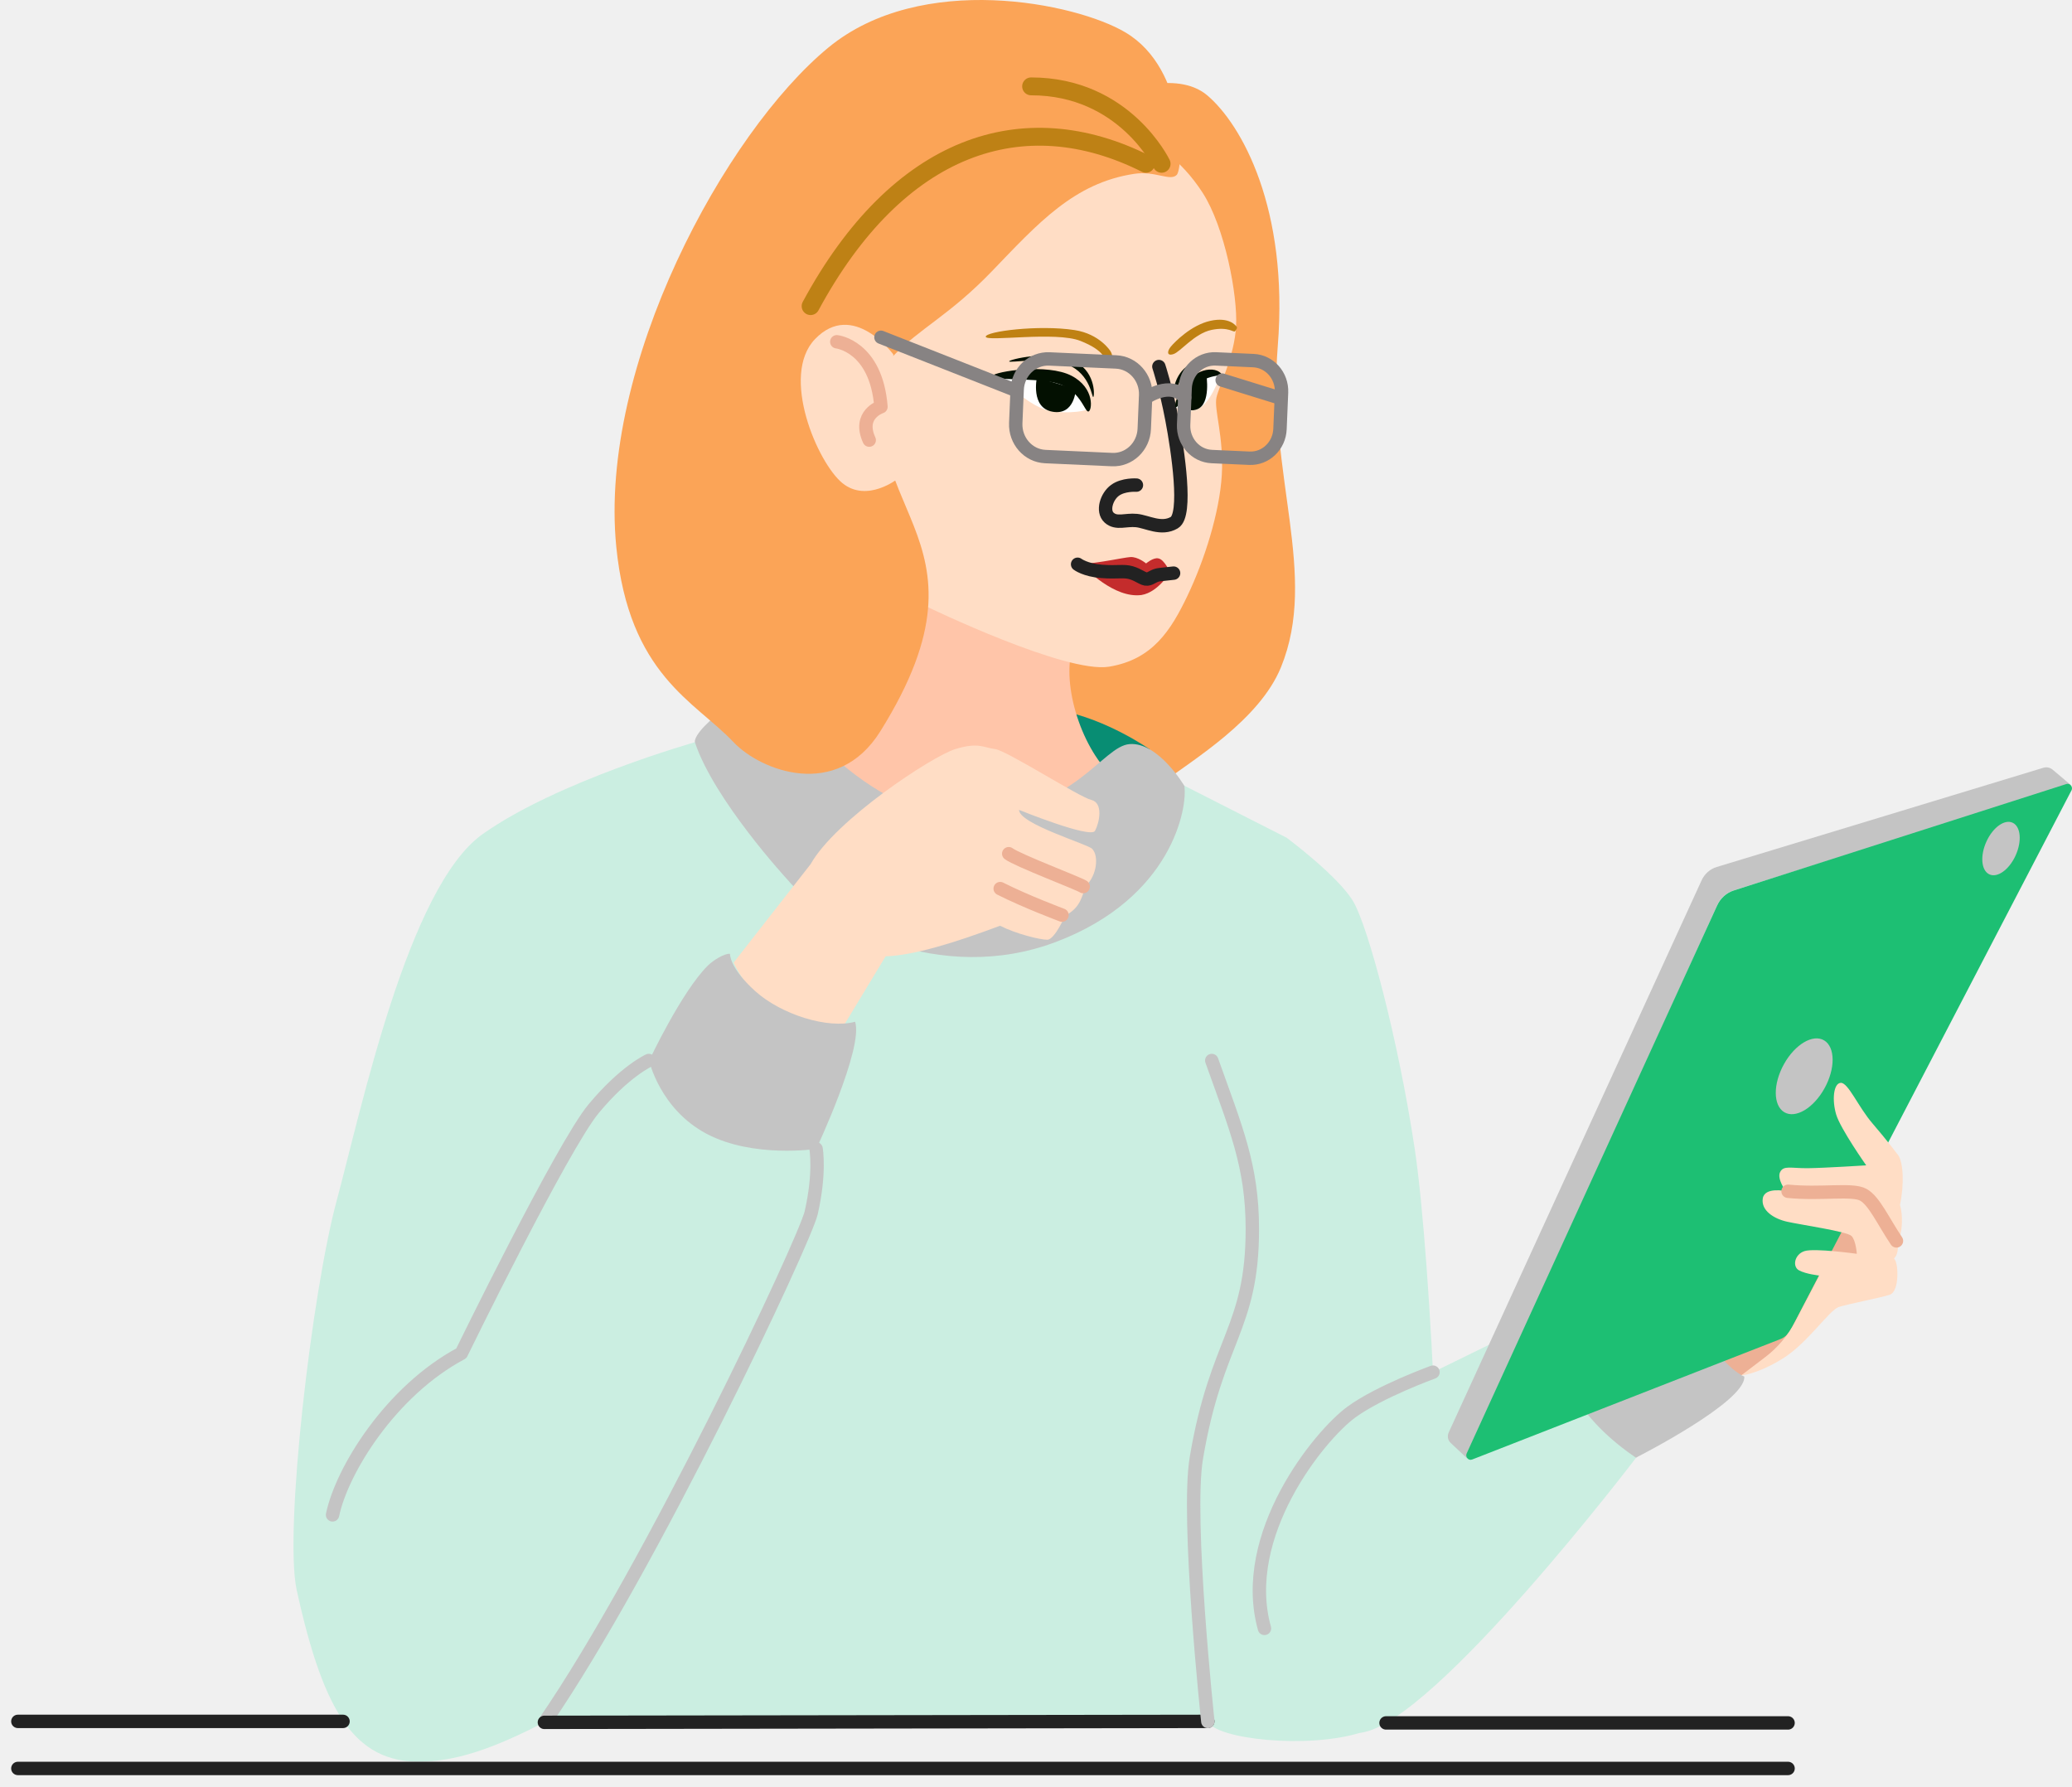
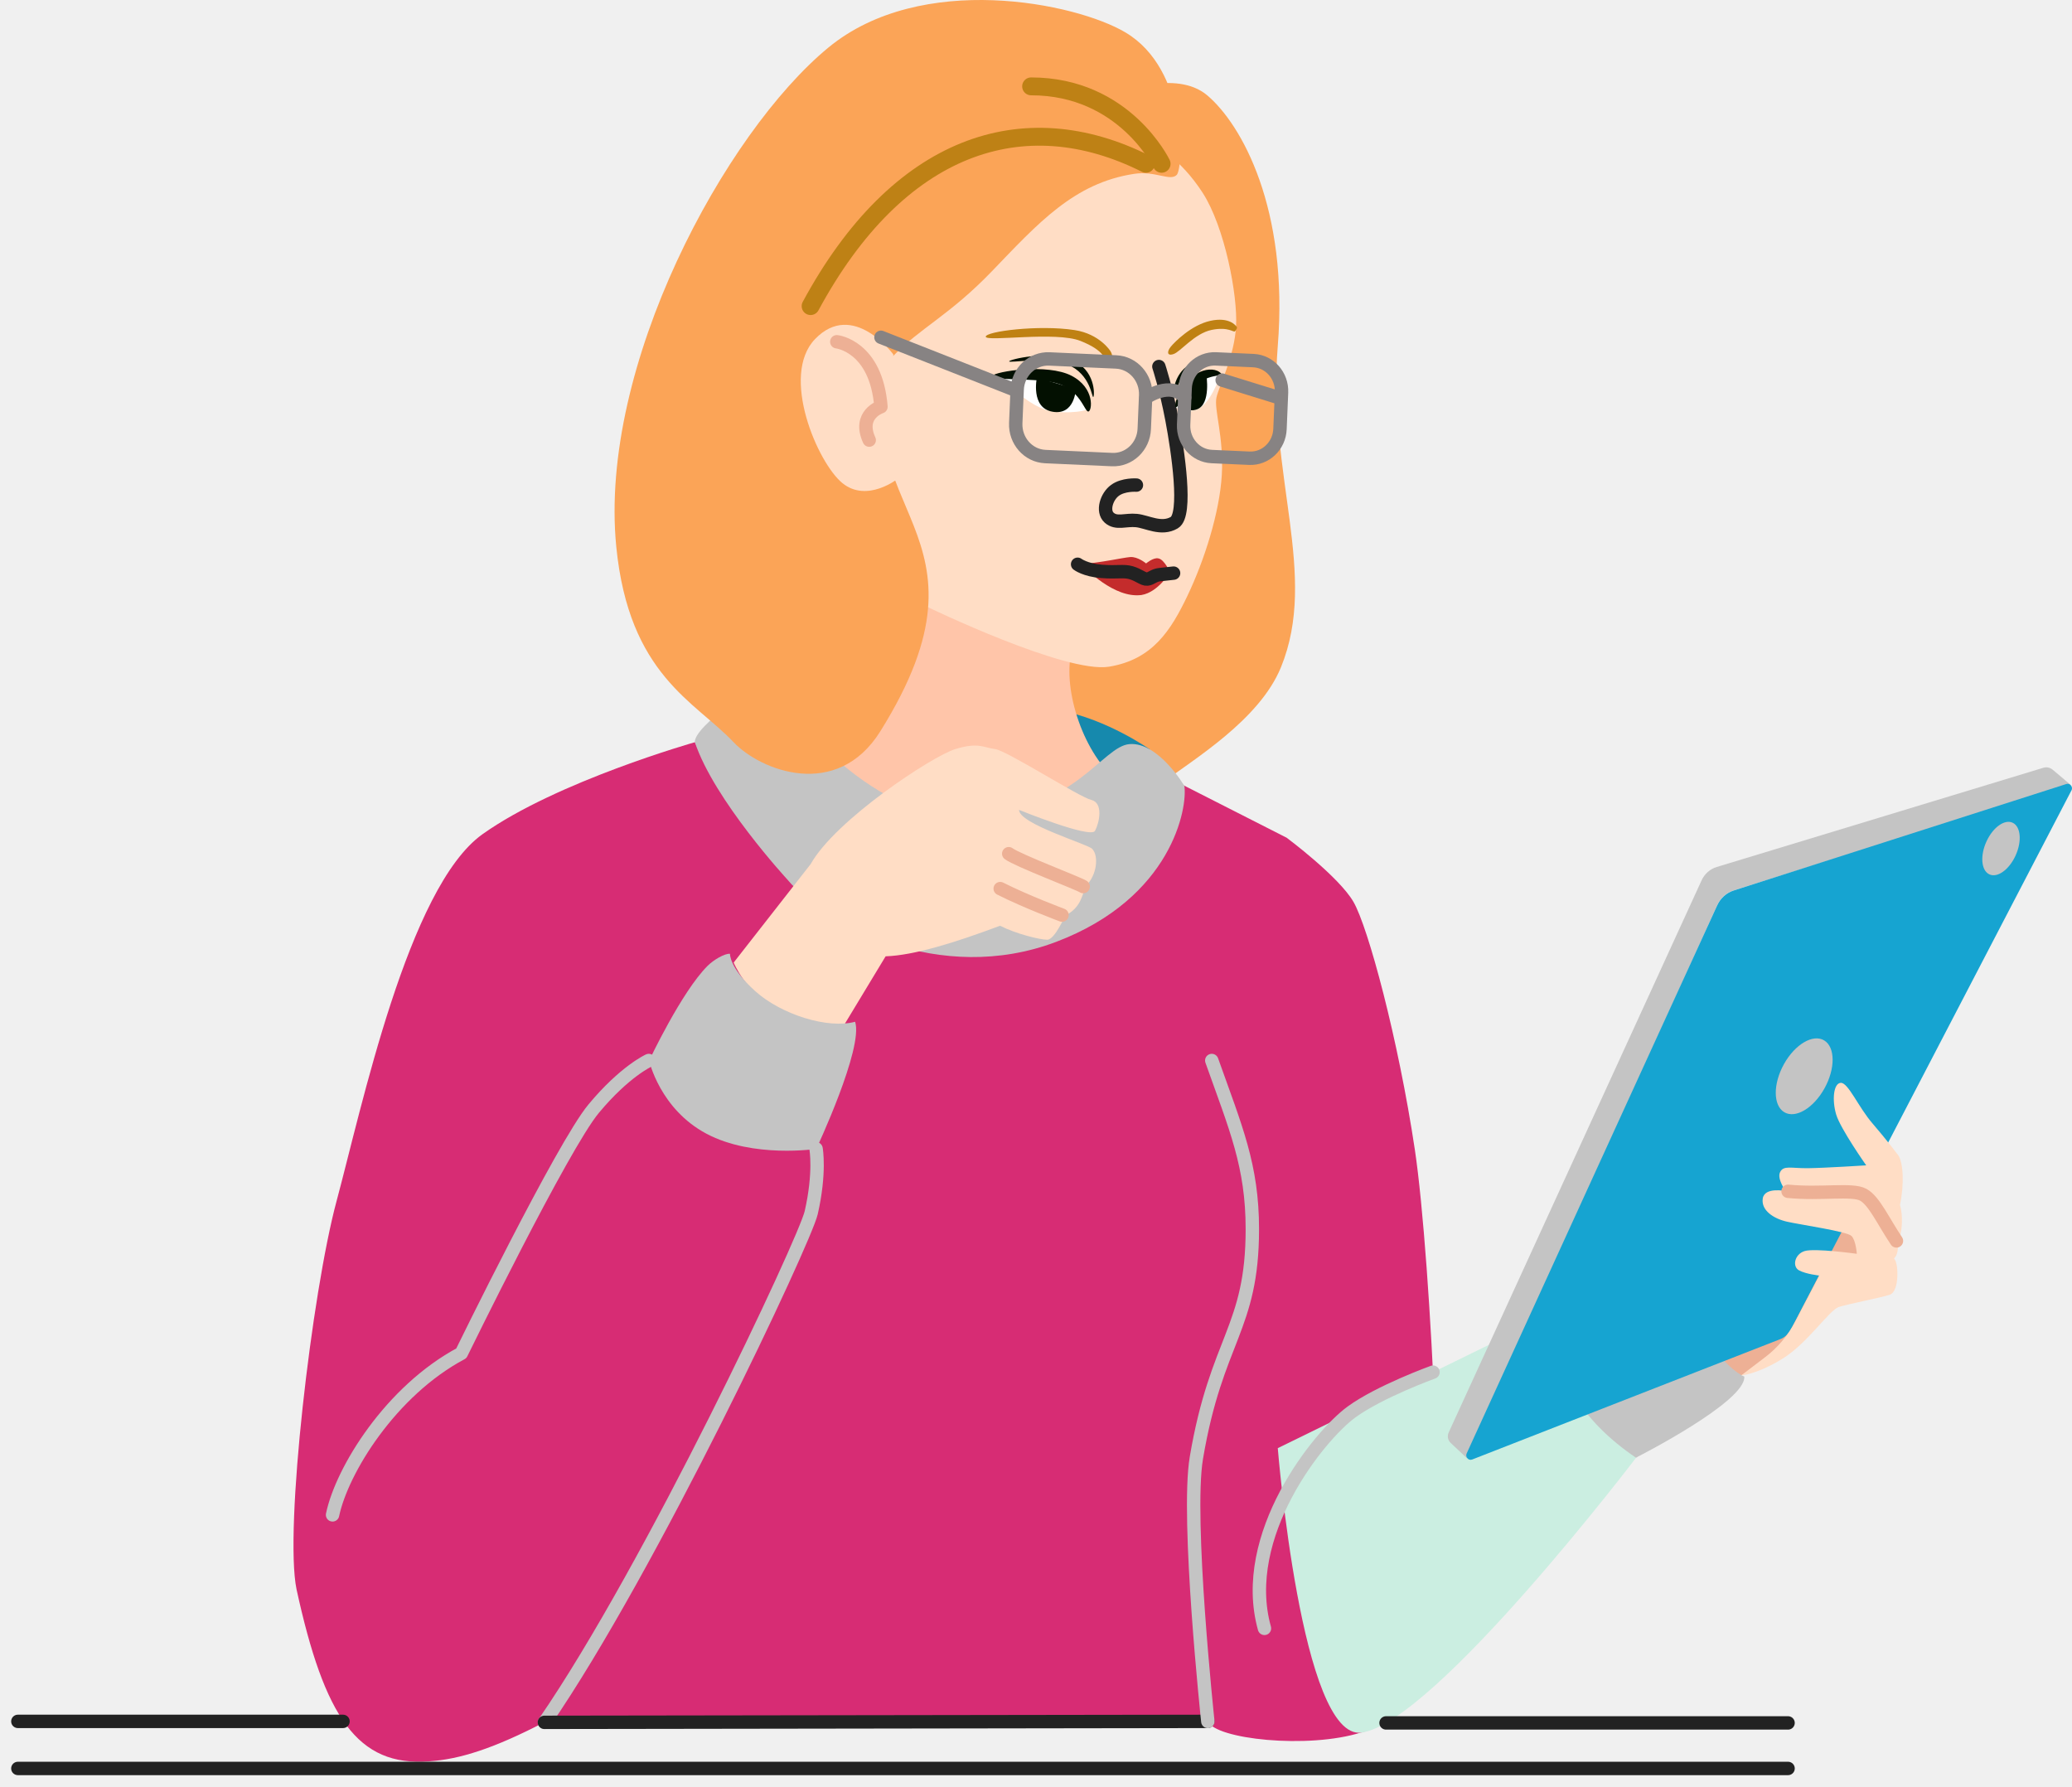
<svg xmlns="http://www.w3.org/2000/svg" width="116" height="100" viewBox="0 0 116 100" fill="none">
-   <path d="M76.213 96.992C78.16 96.373 79.368 95.481 80.189 92.576C81.009 89.67 80.137 70.545 79.208 64.35C78.279 58.155 76.594 51.905 75.773 50.487C74.953 49.069 72.032 46.896 72.032 46.896L63.992 42.808C63.992 42.808 58.703 46.725 51.77 47.24C41.421 48.011 38.907 41.549 38.907 41.549C38.907 41.549 31.172 43.738 27.01 46.702C22.851 49.666 20.237 62.064 18.846 67.225C17.455 72.386 15.911 85.625 16.601 88.968C18.16 96.121 20.009 98.903 24.019 98.6C25.734 98.492 27.67 97.872 30.482 96.407L67.621 96.353C68.008 97.361 73.237 97.93 76.217 96.981L76.213 96.992Z" fill="#CBEEE1" />
-   <path d="M62.582 5.222C62.582 5.222 65.834 3.858 67.583 5.334C69.519 6.969 72.152 11.692 71.536 19.367C70.954 26.605 73.83 32.169 71.715 37.352C70.511 40.305 66.83 42.502 65.013 43.869C62.686 45.624 57.73 39.255 57.73 39.255V4.834L62.585 5.222H62.582Z" fill="#FBA457" />
-   <path d="M97.497 76.996C95.137 76.287 94.055 73.776 94.301 71.405L104.315 66.88V71.138L99.743 75.679L97.497 76.996Z" fill="#EDB095" />
-   <path d="M86.872 73.564L71.536 81.069C71.536 81.069 72.856 97.443 76.217 96.993C80.289 96.451 91.594 81.608 91.594 81.608L86.876 73.564H86.872Z" fill="#CBEEE1" />
-   <path d="M64.379 41.957C64.379 41.957 62.011 40.271 59.311 39.764L61.243 42.956L64.379 41.957Z" fill="#088D73" />
-   <path d="M42.774 38.732L47.749 37.775C47.749 37.775 45.806 40.894 44.68 40.736C43.043 39.089 42.774 38.736 42.774 38.736V38.732Z" fill="#088D73" />
+   <path d="M76.213 96.993C78.16 96.373 79.368 95.482 80.189 92.576C81.009 89.67 80.137 70.546 79.208 64.35C78.279 58.155 76.594 51.906 75.773 50.488C74.953 49.07 72.032 46.896 72.032 46.896L63.992 42.809C63.992 42.809 58.703 46.726 51.77 47.241C41.42 48.012 38.907 41.549 38.907 41.549C38.907 41.549 31.172 43.738 27.01 46.702C22.851 49.666 20.237 62.065 18.846 67.225C17.455 72.386 15.911 85.625 16.601 88.969C18.16 96.121 20.009 98.903 24.019 98.601C25.734 98.492 27.67 97.872 30.482 96.408L67.62 96.354C68.008 97.361 73.237 97.93 76.217 96.981L76.213 96.993Z" fill="#D3085D" fill-opacity="0.84" />
+   <path d="M62.582 5.222C62.582 5.222 65.834 3.858 67.583 5.334C69.519 6.969 72.151 11.692 71.536 19.367C70.954 26.605 73.83 32.169 71.715 37.352C70.51 40.305 66.829 42.502 65.013 43.869C62.686 45.624 57.73 39.255 57.73 39.255V4.834L62.585 5.222H62.582Z" fill="#FBA457" />
+   <path d="M97.498 76.997C95.137 76.288 94.055 73.777 94.301 71.406L104.315 66.88V71.138L99.743 75.679L97.498 76.997Z" fill="#EDB095" />
+   <path d="M86.872 73.564L71.536 81.069C71.536 81.069 72.856 97.442 76.217 96.993C80.289 96.45 91.594 81.607 91.594 81.607L86.876 73.564H86.872Z" fill="#CBEEE1" />
+   <path d="M64.379 41.957C64.379 41.957 62.011 40.271 59.311 39.764L61.243 42.956L64.379 41.957Z" fill="#1689AD" />
+   <path d="M42.774 38.732L47.75 37.775C47.75 37.775 45.806 40.894 44.68 40.736C43.043 39.089 42.774 38.736 42.774 38.736V38.732Z" fill="#1689AD" />
  <path d="M1 96.365H19.204" stroke="#222222" stroke-width="0.75" stroke-linecap="round" stroke-linejoin="round" />
  <path d="M77.597 96.451H100.104" stroke="#222222" stroke-width="0.75" stroke-linecap="round" stroke-linejoin="round" />
  <path d="M1 99H100.104" stroke="#222222" stroke-width="0.75" stroke-linecap="round" stroke-linejoin="round" />
-   <path d="M52.378 49.354C59.65 49.509 62.582 43.717 62.582 43.717C60.739 42.322 59.456 38.68 59.993 36.448C59.993 36.448 59.99 36.37 55.988 35.208C51.99 34.046 48.988 31.183 48.988 31.183L48.208 36.03C48.208 36.03 47.324 39.811 44.184 40.783C44.184 40.783 45.102 49.199 52.374 49.354H52.378Z" fill="#FFC5A9" />
-   <path d="M66.304 43.987C66.498 45.192 65.629 50.264 59.124 52.728C52.62 55.192 46.183 51.76 44.08 49.237C44.08 49.237 39.977 44.793 38.899 41.543C38.843 40.729 42.338 38.036 43.3 38.9C44.262 39.764 48.865 46.153 54.563 45.727C60.262 45.301 61.713 41.771 63.242 41.655C64.853 41.535 66.3 43.987 66.3 43.987H66.304Z" fill="#C4C4C4" />
-   <path d="M64.685 8.159C64.685 8.159 64.838 5.761 55.608 7.764C46.377 9.763 46.783 21.611 47.16 27.047C47.537 32.483 51.934 33.983 51.934 33.983C51.934 33.983 59.665 37.721 62.093 37.322C64.521 36.923 65.55 35.296 66.483 33.343C67.415 31.39 68.28 28.709 68.403 26.578C68.523 24.444 67.952 22.917 68.105 22.247C68.258 21.576 69.108 19.969 69.202 18.252C69.295 16.536 68.571 12.712 67.326 10.786C66.08 8.861 64.693 8.159 64.693 8.159H64.685Z" fill="#FFDDC5" />
-   <path d="M69.198 18.251C69.198 18.251 68.836 17.721 67.758 17.961C66.68 18.201 65.752 19.158 65.547 19.406C65.342 19.654 65.304 19.952 65.7 19.821C66.095 19.689 66.867 18.67 67.829 18.468C68.791 18.271 69.067 18.635 69.142 18.542C69.216 18.449 69.31 18.34 69.202 18.247L69.198 18.251Z" fill="#BF8113" />
+   <path d="M52.378 49.353C59.65 49.508 62.582 43.716 62.582 43.716C60.739 42.321 59.456 38.679 59.993 36.447C59.993 36.447 59.99 36.37 55.988 35.208C51.99 34.045 48.988 31.182 48.988 31.182L48.208 36.029C48.208 36.029 47.324 39.811 44.184 40.783C44.184 40.783 45.102 49.198 52.374 49.353H52.378Z" fill="#FFC5A9" />
+   <path d="M66.304 43.987C66.498 45.192 65.629 50.264 59.125 52.728C52.62 55.192 46.183 51.76 44.08 49.237C44.08 49.237 39.977 44.793 38.9 41.543C38.844 40.729 42.338 38.036 43.3 38.9C44.263 39.764 48.865 46.153 54.564 45.727C60.262 45.301 61.713 41.771 63.242 41.655C64.853 41.535 66.3 43.987 66.3 43.987H66.304Z" fill="#C4C4C4" />
+   <path d="M64.685 8.159C64.685 8.159 64.838 5.761 55.607 7.764C46.377 9.763 46.783 21.611 47.16 27.047C47.537 32.483 51.934 33.983 51.934 33.983C51.934 33.983 59.665 37.721 62.093 37.322C64.521 36.923 65.55 35.296 66.483 33.343C67.415 31.39 68.28 28.709 68.403 26.578C68.523 24.444 67.952 22.917 68.105 22.247C68.258 21.576 69.108 19.969 69.201 18.252C69.295 16.536 68.571 12.712 67.326 10.786C66.08 8.861 64.692 8.159 64.692 8.159H64.685Z" fill="#FFDDC5" />
+   <path d="M69.198 18.252C69.198 18.252 68.836 17.721 67.758 17.961C66.681 18.201 65.752 19.159 65.547 19.407C65.342 19.654 65.304 19.953 65.7 19.821C66.095 19.689 66.867 18.67 67.829 18.469C68.791 18.271 69.067 18.636 69.142 18.543C69.217 18.45 69.31 18.341 69.202 18.248L69.198 18.252Z" fill="#BF8113" />
  <path d="M55.186 18.853C55.164 18.551 58.162 18.171 60.154 18.477C61.578 18.694 62.172 19.663 62.172 19.663C62.38 20.008 62.287 20.55 62.041 20.326C61.795 20.101 61.881 19.64 60.493 19.086C59.11 18.532 55.205 19.151 55.186 18.849V18.853Z" fill="#BF8113" />
-   <path d="M64.879 20.52C64.879 20.52 65.271 21.69 65.61 23.48C65.95 25.27 66.475 28.826 65.744 29.256C65.017 29.686 64.23 29.202 63.626 29.14C63.022 29.078 62.504 29.346 62.097 28.981C61.69 28.617 61.952 27.792 62.421 27.451C62.888 27.106 63.622 27.157 63.622 27.157" stroke="#222222" stroke-width="0.75" stroke-miterlimit="10" stroke-linecap="round" />
-   <path d="M61.209 22.224C61.291 22.127 61.329 20.663 59.971 20.14C58.614 19.621 56.521 20.117 56.495 20.229C56.469 20.341 58.669 19.938 59.773 20.411C61.082 20.957 61.127 22.317 61.209 22.22V22.224Z" fill="#031001" />
-   <path d="M65.752 22.053C65.662 22.061 65.685 21.232 66.281 20.647C66.96 19.98 68.195 20.182 68.206 20.314C68.217 20.445 67.162 20.174 66.468 20.798C65.908 21.298 65.841 22.049 65.752 22.053Z" fill="#031001" />
-   <path d="M91.683 81.552C91.683 81.552 97.755 78.464 97.654 77.061C97.654 77.061 96.353 76.558 95.159 74.097C93.962 71.637 94.32 70.39 94.32 70.39C92.735 70.018 86.872 73.563 86.872 73.563L86.779 73.617C86.924 76.872 88.528 79.533 91.594 81.606L91.687 81.552H91.683Z" fill="#C4C4C4" />
+   <path d="M64.879 20.519C64.879 20.519 65.27 21.689 65.61 23.479C65.949 25.269 66.475 28.826 65.744 29.256C65.017 29.686 64.23 29.202 63.626 29.14C63.022 29.078 62.503 29.345 62.097 28.981C61.69 28.617 61.951 27.791 62.421 27.451C62.887 27.106 63.622 27.156 63.622 27.156" stroke="#222222" stroke-width="0.75" stroke-miterlimit="10" stroke-linecap="round" />
+   <path d="M61.209 22.224C61.291 22.127 61.329 20.662 59.971 20.139C58.614 19.62 56.522 20.116 56.495 20.229C56.469 20.341 58.67 19.938 59.774 20.411C61.083 20.957 61.127 22.317 61.209 22.22V22.224Z" fill="#031001" />
+   <path d="M65.752 22.053C65.662 22.061 65.685 21.232 66.281 20.647C66.96 19.98 68.195 20.182 68.206 20.314C68.217 20.445 67.162 20.174 66.468 20.798C65.909 21.298 65.841 22.049 65.752 22.053Z" fill="#031001" />
+   <path d="M91.683 81.552C91.683 81.552 97.755 78.465 97.654 77.062C97.654 77.062 96.353 76.558 95.159 74.098C93.962 71.638 94.32 70.39 94.32 70.39C92.735 70.018 86.872 73.563 86.872 73.563L86.779 73.618C86.924 76.872 88.528 79.534 91.594 81.607L91.687 81.552H91.683Z" fill="#C4C4C4" />
  <path d="M61.019 22.878C61.019 22.878 60.456 23.176 59.035 23.049C57.614 22.921 55.988 21.045 55.988 21.045C55.988 21.045 58.699 20.751 59.714 21.177C60.728 21.603 61.019 22.878 61.019 22.878Z" fill="white" />
-   <path d="M60.93 23.037C61.138 23.022 61.321 21.72 59.978 21.03C58.64 20.341 55.753 20.779 55.526 21.05C55.298 21.321 57.924 21.135 59.072 21.433C60.46 21.759 60.717 23.053 60.926 23.037H60.93Z" fill="#031001" />
+   <path d="M60.93 23.037C61.139 23.022 61.321 21.72 59.979 21.03C58.64 20.341 55.753 20.779 55.526 21.05C55.298 21.321 57.924 21.135 59.072 21.433C60.46 21.759 60.717 23.053 60.926 23.037H60.93Z" fill="#031001" />
  <path d="M60.228 21.775C60.228 21.775 60.184 23.263 58.931 23.05C57.678 22.837 58.05 21.136 58.05 21.136L60.228 21.779V21.775Z" fill="#031001" />
  <path d="M65.841 22.797C65.841 22.797 66.352 21.41 67.206 21.077C68.064 20.744 68.347 20.93 68.347 20.93C68.347 20.93 67.751 22.77 66.912 22.948C66.073 23.127 65.841 22.797 65.841 22.797Z" fill="white" />
-   <path d="M65.796 22.692C65.774 22.378 66.27 21.383 66.994 20.922C67.441 20.639 67.986 20.619 68.265 20.825C68.676 21.123 67.892 20.863 67.068 21.448C66.244 22.034 65.823 23.157 65.793 22.692H65.796Z" fill="#031001" />
+   <path d="M65.797 22.692C65.774 22.378 66.27 21.383 66.994 20.922C67.441 20.639 67.986 20.619 68.266 20.825C68.676 21.123 67.893 20.863 67.069 21.448C66.244 22.034 65.823 23.157 65.793 22.692H65.797Z" fill="#031001" />
  <path d="M67.538 20.983C67.538 20.983 67.803 22.603 67.031 22.909C66.468 23.13 66.177 22.688 66.11 22.525C66.043 22.363 66.084 22.146 66.084 22.146L67.538 20.983Z" fill="#031001" />
-   <path d="M45.687 64.31C45.687 64.31 45.929 65.635 45.415 67.89C45.06 69.436 36.453 87.75 30.482 96.425" stroke="#C4C4C4" stroke-width="0.75" stroke-linecap="round" stroke-linejoin="round" />
+   <path d="M45.687 64.309C45.687 64.309 45.93 65.634 45.415 67.889C45.061 69.435 36.453 87.75 30.482 96.424" stroke="#C4C4C4" stroke-width="0.75" stroke-linecap="round" stroke-linejoin="round" />
  <path d="M18.618 84.804C19.14 82.305 21.878 77.865 25.827 75.761C25.827 75.761 31.5 64.141 33.242 62.057C34.98 59.969 36.322 59.368 36.322 59.368" stroke="#C4C4C4" stroke-width="0.75" stroke-linecap="round" stroke-linejoin="round" />
  <path d="M30.478 96.419L67.617 96.365" stroke="#222222" stroke-width="0.75" stroke-linecap="round" stroke-linejoin="round" />
-   <path d="M60.497 31.585C61.657 31.5 62.846 31.221 63.272 31.186C63.697 31.151 64.163 31.542 64.163 31.542C64.163 31.542 64.57 31.197 64.842 31.259C65.204 31.31 65.495 32.081 65.528 31.992C65.528 31.992 64.864 33.15 63.906 33.309C62.373 33.511 60.773 31.814 60.497 31.581V31.585Z" fill="#C42C2C" />
+   <path d="M60.497 31.584C61.657 31.499 62.847 31.22 63.272 31.185C63.697 31.15 64.163 31.542 64.163 31.542C64.163 31.542 64.57 31.197 64.842 31.259C65.204 31.309 65.495 32.08 65.528 31.991C65.528 31.991 64.864 33.15 63.906 33.309C62.373 33.51 60.773 31.813 60.497 31.581V31.584Z" fill="#C42C2C" />
  <path d="M65.703 32.084C65.427 32.107 65.271 32.138 64.931 32.169C64.592 32.2 64.454 32.398 64.226 32.417C63.999 32.436 63.757 32.185 63.324 32.061C62.891 31.937 62.586 32.057 61.672 31.987C60.758 31.917 60.329 31.588 60.329 31.588" stroke="#222222" stroke-width="0.75" stroke-linecap="round" stroke-linejoin="round" />
-   <path d="M115.91 43.925L114.918 43.088C114.773 42.968 114.582 42.925 114.403 42.979L96.11 48.535C95.737 48.648 95.431 48.919 95.263 49.283L81.103 80.197C81.013 80.391 81.058 80.627 81.211 80.771L82.124 81.631L96.147 50.651C96.323 50.267 96.643 49.98 97.035 49.853L115.91 43.925Z" fill="#C4C4C4" />
-   <path d="M115.97 44.247L100.261 74.425C100.131 74.677 99.918 74.871 99.657 74.971L82.419 81.705C82.214 81.787 82.016 81.566 82.113 81.36L96.136 50.686C96.319 50.283 96.658 49.977 97.069 49.849L115.683 43.891C115.891 43.825 116.074 44.053 115.97 44.255V44.247Z" fill="#1DBF73" />
-   <path d="M102.141 60.932C102.758 59.822 102.75 58.618 102.124 58.242C101.498 57.867 100.49 58.462 99.874 59.572C99.257 60.682 99.264 61.886 99.89 62.262C100.516 62.638 101.524 62.042 102.141 60.932Z" fill="#C4C4C4" />
+   <path d="M115.91 43.925L114.918 43.088C114.772 42.968 114.582 42.925 114.403 42.979L96.11 48.535C95.737 48.648 95.431 48.919 95.263 49.283L81.102 80.197C81.013 80.391 81.058 80.627 81.211 80.771L82.124 81.631L96.147 50.651C96.323 50.267 96.643 49.98 97.035 49.853L115.91 43.925Z" fill="#C4C4C4" />
+   <path d="M115.97 44.246L100.261 74.425C100.131 74.676 99.918 74.87 99.657 74.971L82.419 81.705C82.214 81.786 82.016 81.565 82.113 81.36L96.136 50.686C96.319 50.283 96.658 49.977 97.069 49.849L115.683 43.89C115.892 43.824 116.074 44.053 115.97 44.254V44.246Z" fill="#16A4D1" />
+   <path d="M102.141 60.932C102.758 59.822 102.75 58.618 102.124 58.242C101.498 57.867 100.49 58.462 99.873 59.572C99.256 60.682 99.264 61.886 99.89 62.262C100.516 62.638 101.524 62.042 102.141 60.932Z" fill="#C4C4C4" />
  <path d="M112.836 47.906C113.203 47.111 113.137 46.286 112.689 46.063C112.242 45.84 111.581 46.304 111.215 47.099C110.848 47.895 110.914 48.72 111.362 48.942C111.81 49.165 112.47 48.701 112.836 47.906Z" fill="#C4C4C4" />
-   <path d="M97.498 76.997C97.498 76.997 98.381 76.931 99.791 76.063C101.201 75.195 102.405 73.339 102.95 73.165C103.495 72.99 105.214 72.669 105.792 72.483C106.37 72.297 106.284 70.6 106.031 70.46C106.348 70.139 106.236 69.565 106.236 69.565C106.534 68.98 106.534 67.996 106.37 67.45C106.612 66.315 106.56 65.075 106.266 64.664C106.266 64.664 105.62 63.804 104.83 62.89C104.039 61.975 103.472 60.604 103.058 60.619C102.644 60.635 102.558 61.588 102.797 62.39C103.036 63.192 104.479 65.238 104.479 65.238C104.479 65.238 102.174 65.385 101.223 65.397C100.272 65.408 99.858 65.226 99.661 65.61C99.463 65.993 99.978 66.679 99.978 66.679C99.978 66.679 98.788 66.427 98.687 67.094C98.587 67.76 99.295 68.225 100.06 68.395C100.824 68.566 103.412 68.938 103.659 69.193C103.905 69.449 103.953 70.189 103.953 70.189C103.953 70.189 101.585 69.86 101.026 70.038C100.466 70.216 100.328 70.902 100.716 71.115C101.104 71.328 101.854 71.406 101.854 71.406L100.507 73.975C100.097 74.761 99.523 75.443 98.829 75.97L97.486 76.993L97.498 76.997Z" fill="#FFDDC5" />
-   <path d="M100.104 66.689C101.943 66.872 103.7 66.542 104.315 66.883C104.93 67.224 105.423 68.352 106.172 69.467" stroke="#EDB095" stroke-width="0.75" stroke-linecap="round" stroke-linejoin="round" />
-   <path d="M67.84 59.368C69.187 63.154 70.112 65.261 70.112 68.81C70.112 74.397 68.101 74.951 66.979 81.612C66.408 85.002 67.62 96.369 67.62 96.369" stroke="#C4C4C4" stroke-width="0.75" stroke-linecap="round" stroke-linejoin="round" />
-   <path d="M80.226 76.815C80.226 76.815 77.239 77.896 75.665 79.043C73.841 80.372 69.336 85.951 70.79 91.159" stroke="#C4C4C4" stroke-width="0.75" stroke-linecap="round" stroke-linejoin="round" />
-   <path d="M47.037 57.744L49.581 53.536C51.162 53.482 53.437 52.781 55.988 51.824C56.861 52.27 58.207 52.607 58.628 52.607C59.05 52.607 59.635 51.251 59.635 51.251C60.519 50.817 60.583 50.1 60.795 49.584C61.411 49.007 61.526 47.915 61.146 47.519C60.885 47.248 57.051 46.125 57.051 45.338C57.051 45.338 61.056 46.965 61.303 46.512C61.549 46.059 61.784 44.947 61.094 44.78C60.404 44.614 56.361 42.014 55.705 41.932C55.048 41.851 54.791 41.537 53.489 41.932C52.188 42.328 46.761 45.911 45.385 48.372L41.074 53.885C41.074 53.885 41.737 55.551 43.565 56.648C45.389 57.744 47.033 57.744 47.033 57.744H47.037Z" fill="#FFDDC5" />
-   <path d="M60.642 49.631C60.434 49.476 56.939 48.151 56.473 47.791" stroke="#EDB095" stroke-width="0.75" stroke-linecap="round" stroke-linejoin="round" />
-   <path d="M59.456 51.229C59.456 51.229 57.458 50.485 55.995 49.745" stroke="#EDB095" stroke-width="0.75" stroke-linecap="round" stroke-linejoin="round" />
+   <path d="M97.498 76.997C97.498 76.997 98.381 76.931 99.791 76.063C101.201 75.195 102.406 73.339 102.95 73.165C103.495 72.99 105.214 72.669 105.792 72.483C106.37 72.297 106.284 70.6 106.031 70.46C106.348 70.139 106.236 69.565 106.236 69.565C106.534 68.98 106.534 67.996 106.37 67.45C106.612 66.315 106.56 65.075 106.266 64.664C106.266 64.664 105.62 63.804 104.83 62.89C104.039 61.975 103.472 60.604 103.058 60.619C102.644 60.635 102.558 61.588 102.797 62.39C103.036 63.192 104.479 65.238 104.479 65.238C104.479 65.238 102.174 65.385 101.223 65.397C100.272 65.408 99.858 65.226 99.661 65.61C99.463 65.993 99.978 66.679 99.978 66.679C99.978 66.679 98.788 66.427 98.687 67.094C98.587 67.76 99.295 68.225 100.06 68.395C100.824 68.566 103.413 68.938 103.659 69.193C103.905 69.449 103.953 70.189 103.953 70.189C103.953 70.189 101.585 69.86 101.026 70.038C100.466 70.216 100.328 70.902 100.716 71.115C101.104 71.328 101.854 71.406 101.854 71.406L100.507 73.975C100.097 74.761 99.523 75.443 98.829 75.97L97.486 76.993L97.498 76.997Z" fill="#FFDDC5" />
+   <path d="M100.104 66.69C101.943 66.872 103.7 66.543 104.315 66.884C104.93 67.225 105.423 68.352 106.172 69.468" stroke="#EDB095" stroke-width="0.75" stroke-linecap="round" stroke-linejoin="round" />
+   <path d="M67.84 59.368C69.187 63.154 70.112 65.261 70.112 68.81C70.112 74.397 68.102 74.951 66.979 81.612C66.408 85.002 67.62 96.369 67.62 96.369" stroke="#C4C4C4" stroke-width="0.75" stroke-linecap="round" stroke-linejoin="round" />
+   <path d="M80.226 76.815C80.226 76.815 77.239 77.896 75.665 79.043C73.841 80.372 69.336 85.951 70.79 91.158" stroke="#C4C4C4" stroke-width="0.75" stroke-linecap="round" stroke-linejoin="round" />
+   <path d="M47.037 57.744L49.581 53.536C51.162 53.482 53.437 52.781 55.988 51.824C56.861 52.27 58.207 52.607 58.629 52.607C59.05 52.607 59.636 51.251 59.636 51.251C60.519 50.817 60.583 50.1 60.795 49.584C61.411 49.007 61.526 47.915 61.146 47.519C60.885 47.248 57.051 46.125 57.051 45.338C57.051 45.338 61.056 46.965 61.303 46.512C61.549 46.059 61.784 44.947 61.094 44.78C60.404 44.614 56.361 42.014 55.705 41.932C55.048 41.851 54.791 41.537 53.489 41.932C52.188 42.328 46.761 45.911 45.385 48.372L41.074 53.885C41.074 53.885 41.738 55.551 43.565 56.648C45.389 57.744 47.033 57.744 47.033 57.744H47.037Z" fill="#FFDDC5" />
+   <path d="M60.642 49.631C60.433 49.476 56.939 48.151 56.473 47.791" stroke="#EDB095" stroke-width="0.75" stroke-linecap="round" stroke-linejoin="round" />
+   <path d="M59.457 51.228C59.457 51.228 57.458 50.485 55.996 49.745" stroke="#EDB095" stroke-width="0.75" stroke-linecap="round" stroke-linejoin="round" />
  <path d="M45.702 64.312C45.702 64.312 48.354 58.663 47.873 57.199C46.347 57.613 43.736 56.796 42.278 55.482C40.82 54.169 40.868 53.394 40.868 53.394C40.57 53.367 39.944 53.739 39.615 54.068C38.15 55.529 36.341 59.376 36.341 59.376C36.341 59.376 36.941 62.081 39.552 63.468C42.163 64.855 45.706 64.316 45.706 64.316L45.702 64.312Z" fill="#C4C4C4" />
-   <path d="M65.879 9.791C66.244 9.411 66.509 3.897 63.011 1.817C60.225 0.159 51.572 -1.616 46.377 2.662C40.585 7.431 33.499 20.484 34.502 30.608C35.215 37.795 38.903 39.256 41.077 41.557C42.565 43.126 46.847 44.839 49.286 40.937C56.335 29.655 47.011 28.628 50.01 19.922C51.513 18.361 53.161 17.644 55.514 15.203C58.114 12.503 60.12 10.244 63.495 9.732C64.681 9.55 65.517 10.17 65.882 9.787L65.879 9.791Z" fill="#FBA457" />
-   <path d="M50.01 19.837C50.01 19.837 47.753 16.779 45.631 18.98C43.662 21.026 45.777 25.923 47.164 27.047C48.551 28.17 50.274 26.791 50.274 26.791L50.01 19.837Z" fill="#FFDDC5" />
+   <path d="M65.879 9.791C66.244 9.411 66.509 3.897 63.011 1.817C60.225 0.159 51.572 -1.616 46.377 2.662C40.585 7.431 33.499 20.484 34.502 30.608C35.215 37.795 38.903 39.256 41.078 41.557C42.566 43.126 46.847 44.839 49.286 40.937C56.335 29.655 47.011 28.628 50.01 19.922C51.513 18.361 53.161 17.644 55.514 15.203C58.114 12.503 60.12 10.244 63.496 9.732C64.682 9.55 65.517 10.17 65.883 9.787L65.879 9.791Z" fill="#FBA457" />
+   <path d="M50.01 19.837C50.01 19.837 47.753 16.779 45.631 18.98C43.662 21.026 45.777 25.923 47.164 27.047C48.551 28.17 50.275 26.791 50.275 26.791L50.01 19.837Z" fill="#FFDDC5" />
  <path d="M65.032 9.17C65.032 9.17 62.959 4.835 57.726 4.835" stroke="#BE8115" stroke-miterlimit="10" stroke-linecap="round" />
-   <path d="M64.156 9.171C57.278 5.715 50.27 8.086 45.381 17.137" stroke="#BE8115" stroke-miterlimit="10" stroke-linecap="round" />
+   <path d="M64.156 9.171C57.279 5.715 50.271 8.086 45.381 17.136" stroke="#BE8115" stroke-miterlimit="10" stroke-linecap="round" />
  <path d="M56.928 21.876L49.32 18.881" stroke="#878383" stroke-width="0.75" stroke-linecap="round" stroke-linejoin="round" />
-   <path d="M62.486 20.263L58.749 20.094C57.794 20.051 56.986 20.82 56.945 21.812L56.866 23.685C56.825 24.677 57.565 25.516 58.52 25.559L62.257 25.728C63.212 25.771 64.019 25.002 64.061 24.01L64.139 22.137C64.181 21.145 63.441 20.306 62.486 20.263Z" stroke="#878383" stroke-width="0.75" stroke-linecap="round" stroke-linejoin="round" />
-   <path d="M70.17 20.187L68.069 20.092C67.159 20.051 66.39 20.784 66.35 21.729L66.265 23.772C66.225 24.717 66.93 25.517 67.84 25.558L69.942 25.652C70.851 25.694 71.621 24.961 71.66 24.016L71.746 21.972C71.785 21.027 71.08 20.228 70.17 20.187Z" stroke="#878383" stroke-width="0.75" stroke-linecap="round" stroke-linejoin="round" />
-   <path d="M64.163 22.258C64.163 22.258 65.547 21.297 66.323 22.258" stroke="#878383" stroke-width="0.75" stroke-linecap="round" stroke-linejoin="round" />
-   <path d="M71.712 22.297L68.422 21.278" stroke="#878383" stroke-width="0.75" stroke-linecap="round" stroke-linejoin="round" />
-   <path d="M46.847 19.133C46.847 19.133 49.051 19.369 49.32 22.771C49.32 22.771 48.003 23.197 48.663 24.638" stroke="#EDB095" stroke-width="0.75" stroke-linecap="round" stroke-linejoin="round" />
+   <path d="M62.486 20.263L58.749 20.094C57.794 20.051 56.986 20.82 56.945 21.812L56.866 23.685C56.825 24.677 57.565 25.516 58.52 25.559L62.257 25.728C63.212 25.771 64.02 25.002 64.061 24.01L64.14 22.137C64.181 21.145 63.441 20.306 62.486 20.263Z" stroke="#878383" stroke-width="0.75" stroke-linecap="round" stroke-linejoin="round" />
+   <path d="M70.171 20.187L68.069 20.092C67.16 20.051 66.39 20.784 66.351 21.729L66.265 23.772C66.226 24.717 66.931 25.517 67.841 25.558L69.942 25.652C70.852 25.694 71.621 24.961 71.66 24.016L71.746 21.972C71.785 21.027 71.08 20.228 70.171 20.187Z" stroke="#878383" stroke-width="0.75" stroke-linecap="round" stroke-linejoin="round" />
+   <path d="M64.164 22.259C64.164 22.259 65.547 21.298 66.323 22.259" stroke="#878383" stroke-width="0.75" stroke-linecap="round" stroke-linejoin="round" />
+   <path d="M71.712 22.298L68.422 21.279" stroke="#878383" stroke-width="0.75" stroke-linecap="round" stroke-linejoin="round" />
+   <path d="M46.847 19.132C46.847 19.132 49.051 19.369 49.32 22.77C49.32 22.77 48.003 23.197 48.663 24.638" stroke="#EDB095" stroke-width="0.75" stroke-linecap="round" stroke-linejoin="round" />
</svg>
